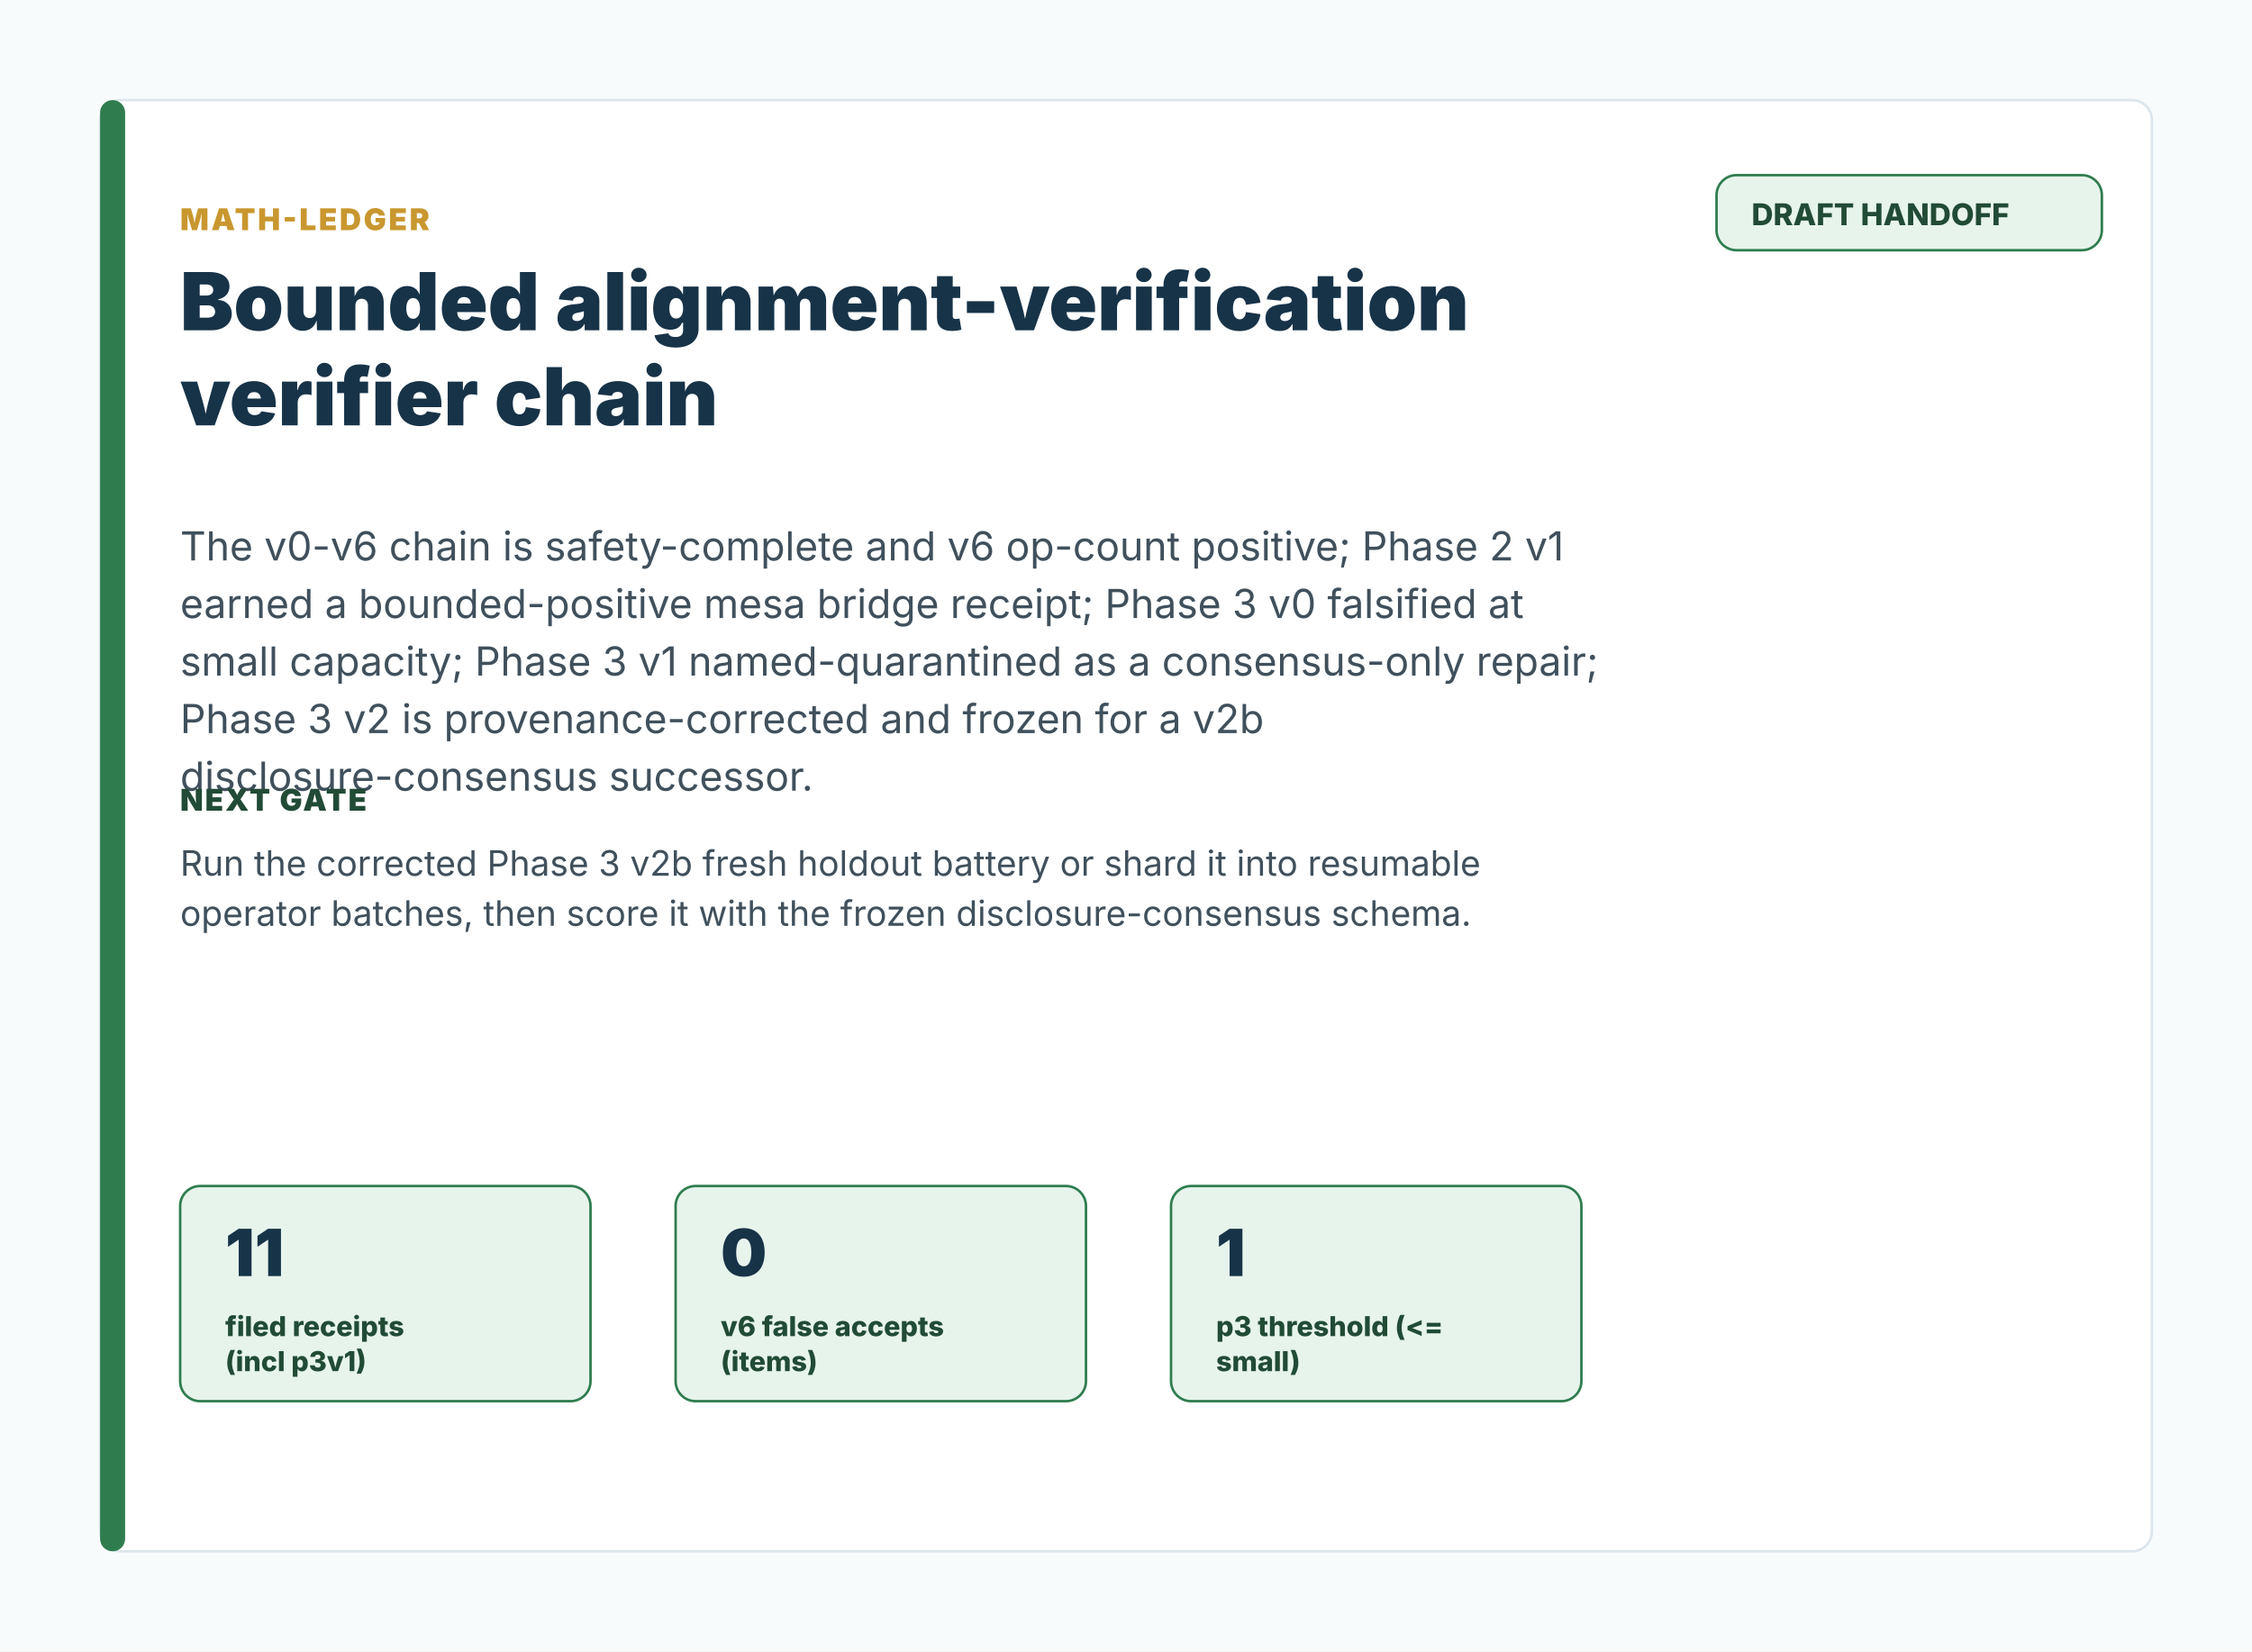
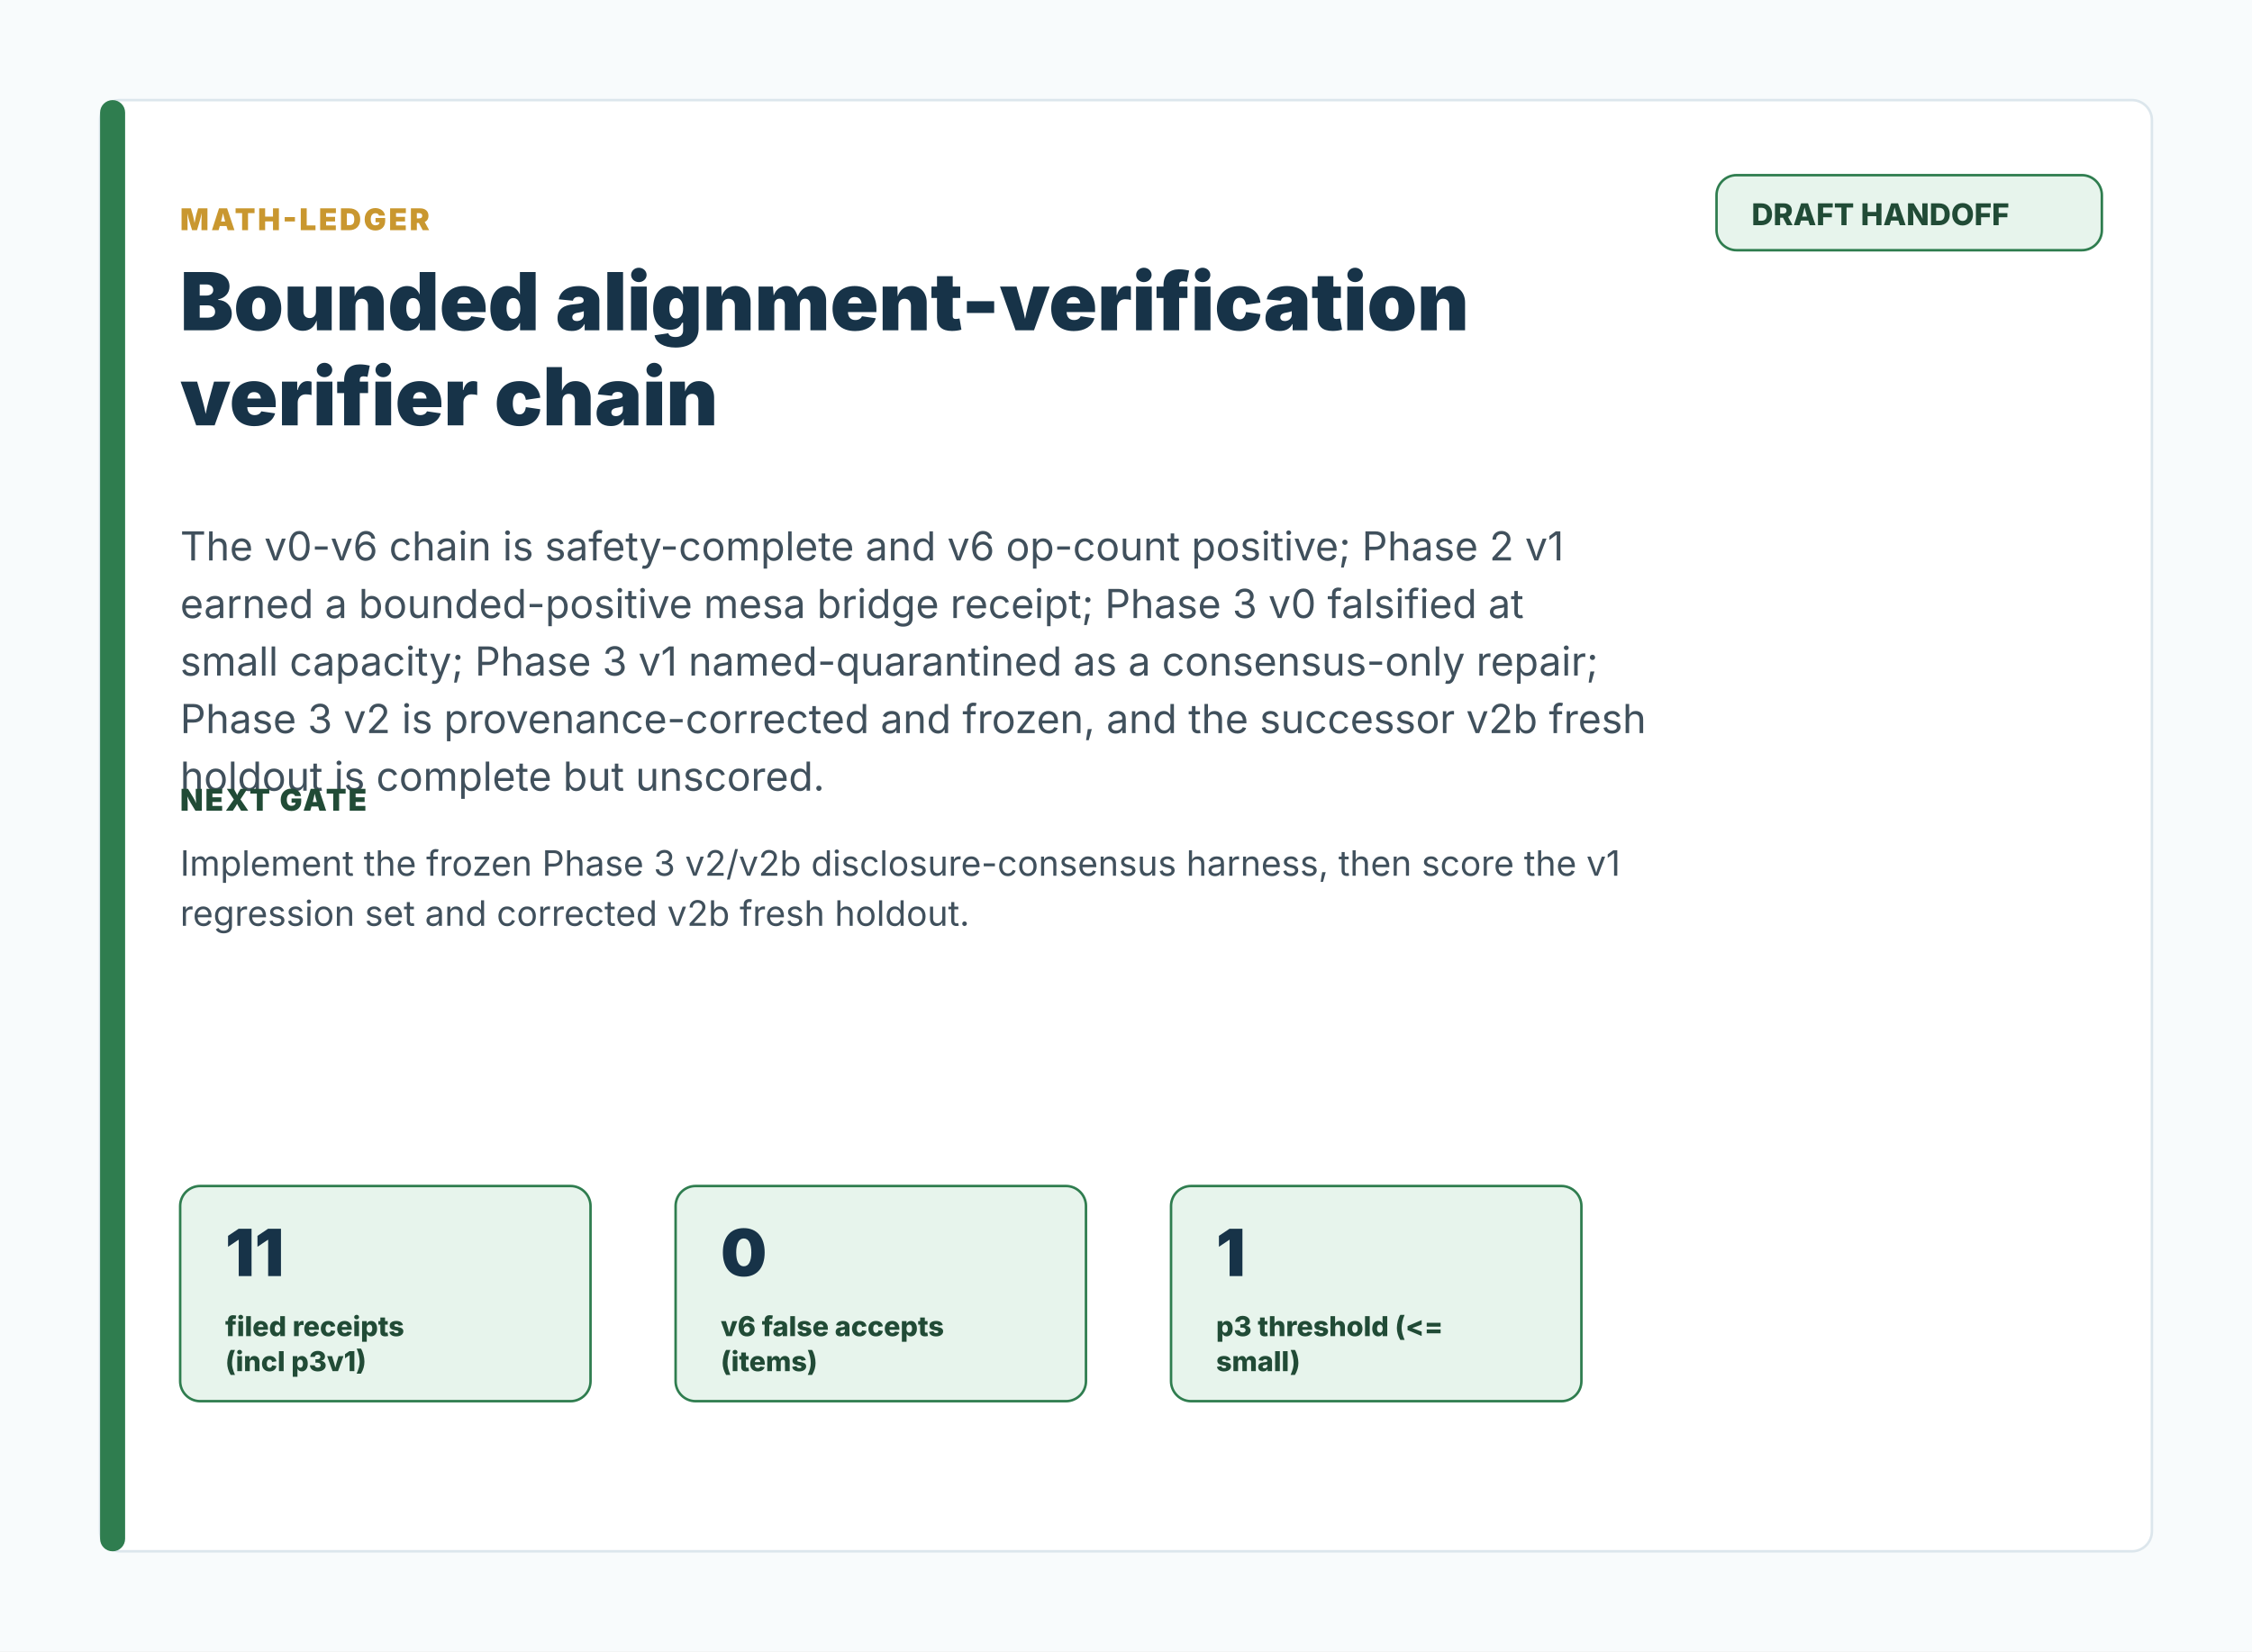
<svg xmlns="http://www.w3.org/2000/svg" viewBox="0 0 900 660" width="900" height="660" role="img" aria-labelledby="title desc">
  <rect width="900" height="660" fill="#F8FBFC" />
  <rect x="40" y="40" width="820" height="580" rx="8" fill="#FFFFFF" stroke="#DCE6EC" stroke-width="1" />
  <rect x="40" y="40" width="10" height="580" rx="5" fill="#2F7D4F" />
  <g>
    <rect x="686" y="70" width="154" height="30" rx="8" fill="#E7F4EC" stroke="#2F7D4F" stroke-width="1" />
    <text x="700" y="90" fill="#214B36" font-family="system-ui, -apple-system, BlinkMacSystemFont, 'Segoe UI', sans-serif" font-size="12" font-weight="800" letter-spacing="0">DRAFT HANDOFF</text>
  </g>
  <text x="72" y="92" fill="#C9972F" font-family="system-ui, -apple-system, BlinkMacSystemFont, 'Segoe UI', sans-serif" font-size="12" font-weight="850" letter-spacing="0.08em">MATH-LEDGER</text>
  <text x="72" y="132" fill="#173348" font-family="system-ui, -apple-system, BlinkMacSystemFont, 'Segoe UI', sans-serif" font-size="32" font-weight="850" text-anchor="start" letter-spacing="0">
    <tspan x="72" dy="0">Bounded alignment-verification</tspan>
    <tspan x="72" dy="38">verifier chain</tspan>
  </text>
  <text x="72" y="224" fill="#40505C" font-family="system-ui, -apple-system, BlinkMacSystemFont, 'Segoe UI', sans-serif" font-size="16" font-weight="400" text-anchor="start" letter-spacing="0">
    <tspan x="72" dy="0">The v0-v6 chain is safety-complete and v6 op-count positive; Phase 2 v1</tspan>
    <tspan x="72" dy="23">earned a bounded-positive mesa bridge receipt; Phase 3 v0 falsified at</tspan>
    <tspan x="72" dy="23">small capacity; Phase 3 v1 named-quarantined as a consensus-only repair;</tspan>
-     <tspan x="72" dy="23">Phase 3 v2 is provenance-corrected and frozen for a v2b</tspan>
-     <tspan x="72" dy="23">disclosure-consensus successor.</tspan>
+     <tspan x="72" dy="23">Phase 3 v2 is provenance-corrected and frozen, and the successor v2b fresh</tspan>
+     <tspan x="72" dy="23">holdout is complete but unscored.</tspan>
  </text>
  <text x="72" y="324" fill="#214B36" font-family="system-ui, -apple-system, BlinkMacSystemFont, 'Segoe UI', sans-serif" font-size="12" font-weight="850" letter-spacing="0.06em">NEXT GATE</text>
  <text x="72" y="350" fill="#40505C" font-family="system-ui, -apple-system, BlinkMacSystemFont, 'Segoe UI', sans-serif" font-size="14" font-weight="400" text-anchor="start" letter-spacing="0">
-     <tspan x="72" dy="0">Run the corrected Phase 3 v2b fresh holdout battery or shard it into resumable</tspan>
-     <tspan x="72" dy="20">operator batches, then score it with the frozen disclosure-consensus schema.</tspan>
+     <tspan x="72" dy="0">Implement the frozen Phase 3 v2/v2b disclosure-consensus harness, then score the v1</tspan>
+     <tspan x="72" dy="20">regression set and corrected v2b fresh holdout.</tspan>
  </text>
  <g>
    <rect x="72" y="474" width="164" height="86" rx="8" fill="#E7F4EC" stroke="#2F7D4F" stroke-width="1" />
    <text x="90" y="510" fill="#173348" font-family="system-ui, -apple-system, BlinkMacSystemFont, 'Segoe UI', sans-serif" font-size="26" font-weight="850" letter-spacing="0">11</text>
    <text x="90" y="534" fill="#214B36" font-family="system-ui, -apple-system, BlinkMacSystemFont, 'Segoe UI', sans-serif" font-size="11" font-weight="800" text-anchor="start" letter-spacing="0">
      <tspan x="90" dy="0">filed receipts</tspan>
      <tspan x="90" dy="14">(incl p3v1)</tspan>
    </text>
  </g>
  <g>
    <rect x="270" y="474" width="164" height="86" rx="8" fill="#E7F4EC" stroke="#2F7D4F" stroke-width="1" />
    <text x="288" y="510" fill="#173348" font-family="system-ui, -apple-system, BlinkMacSystemFont, 'Segoe UI', sans-serif" font-size="26" font-weight="850" letter-spacing="0">0</text>
    <text x="288" y="534" fill="#214B36" font-family="system-ui, -apple-system, BlinkMacSystemFont, 'Segoe UI', sans-serif" font-size="11" font-weight="800" text-anchor="start" letter-spacing="0">
      <tspan x="288" dy="0">v6 false accepts</tspan>
      <tspan x="288" dy="14">(items)</tspan>
    </text>
  </g>
  <g>
    <rect x="468" y="474" width="164" height="86" rx="8" fill="#E7F4EC" stroke="#2F7D4F" stroke-width="1" />
    <text x="486" y="510" fill="#173348" font-family="system-ui, -apple-system, BlinkMacSystemFont, 'Segoe UI', sans-serif" font-size="26" font-weight="850" letter-spacing="0">1</text>
    <text x="486" y="534" fill="#214B36" font-family="system-ui, -apple-system, BlinkMacSystemFont, 'Segoe UI', sans-serif" font-size="11" font-weight="800" text-anchor="start" letter-spacing="0">
      <tspan x="486" dy="0">p3 threshold (&lt;=</tspan>
      <tspan x="486" dy="14">small)</tspan>
    </text>
  </g>
</svg>
